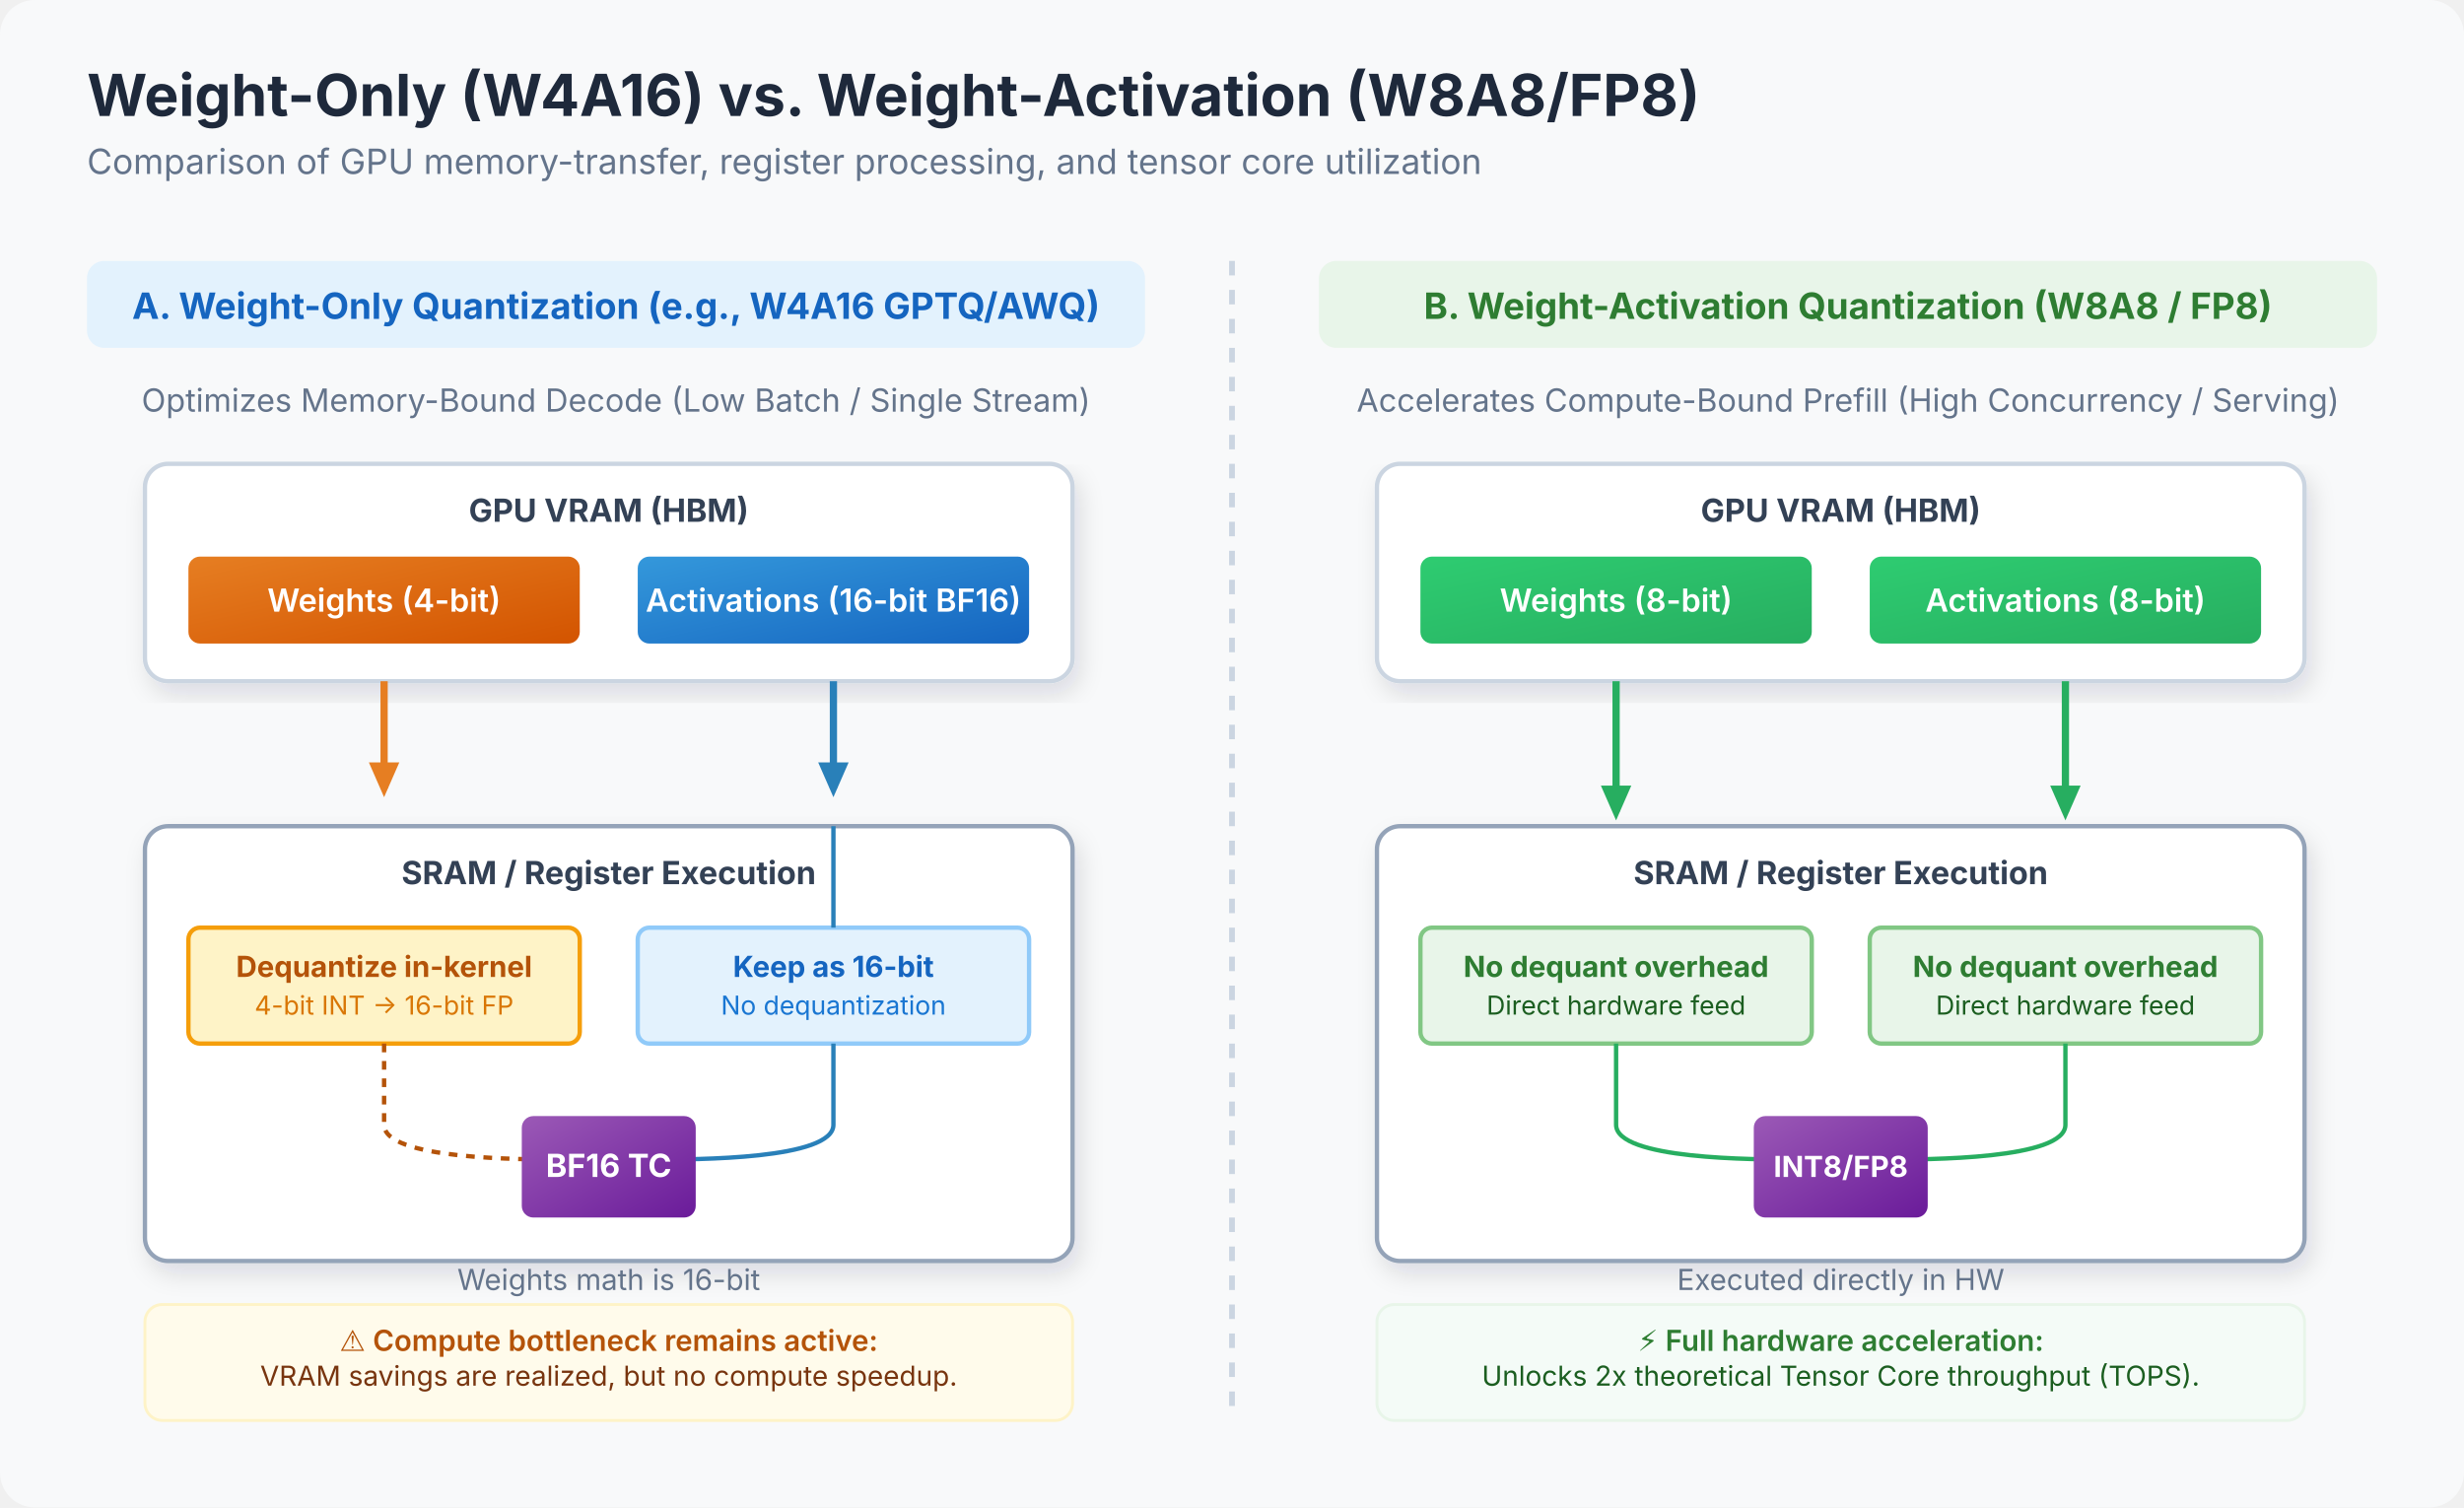
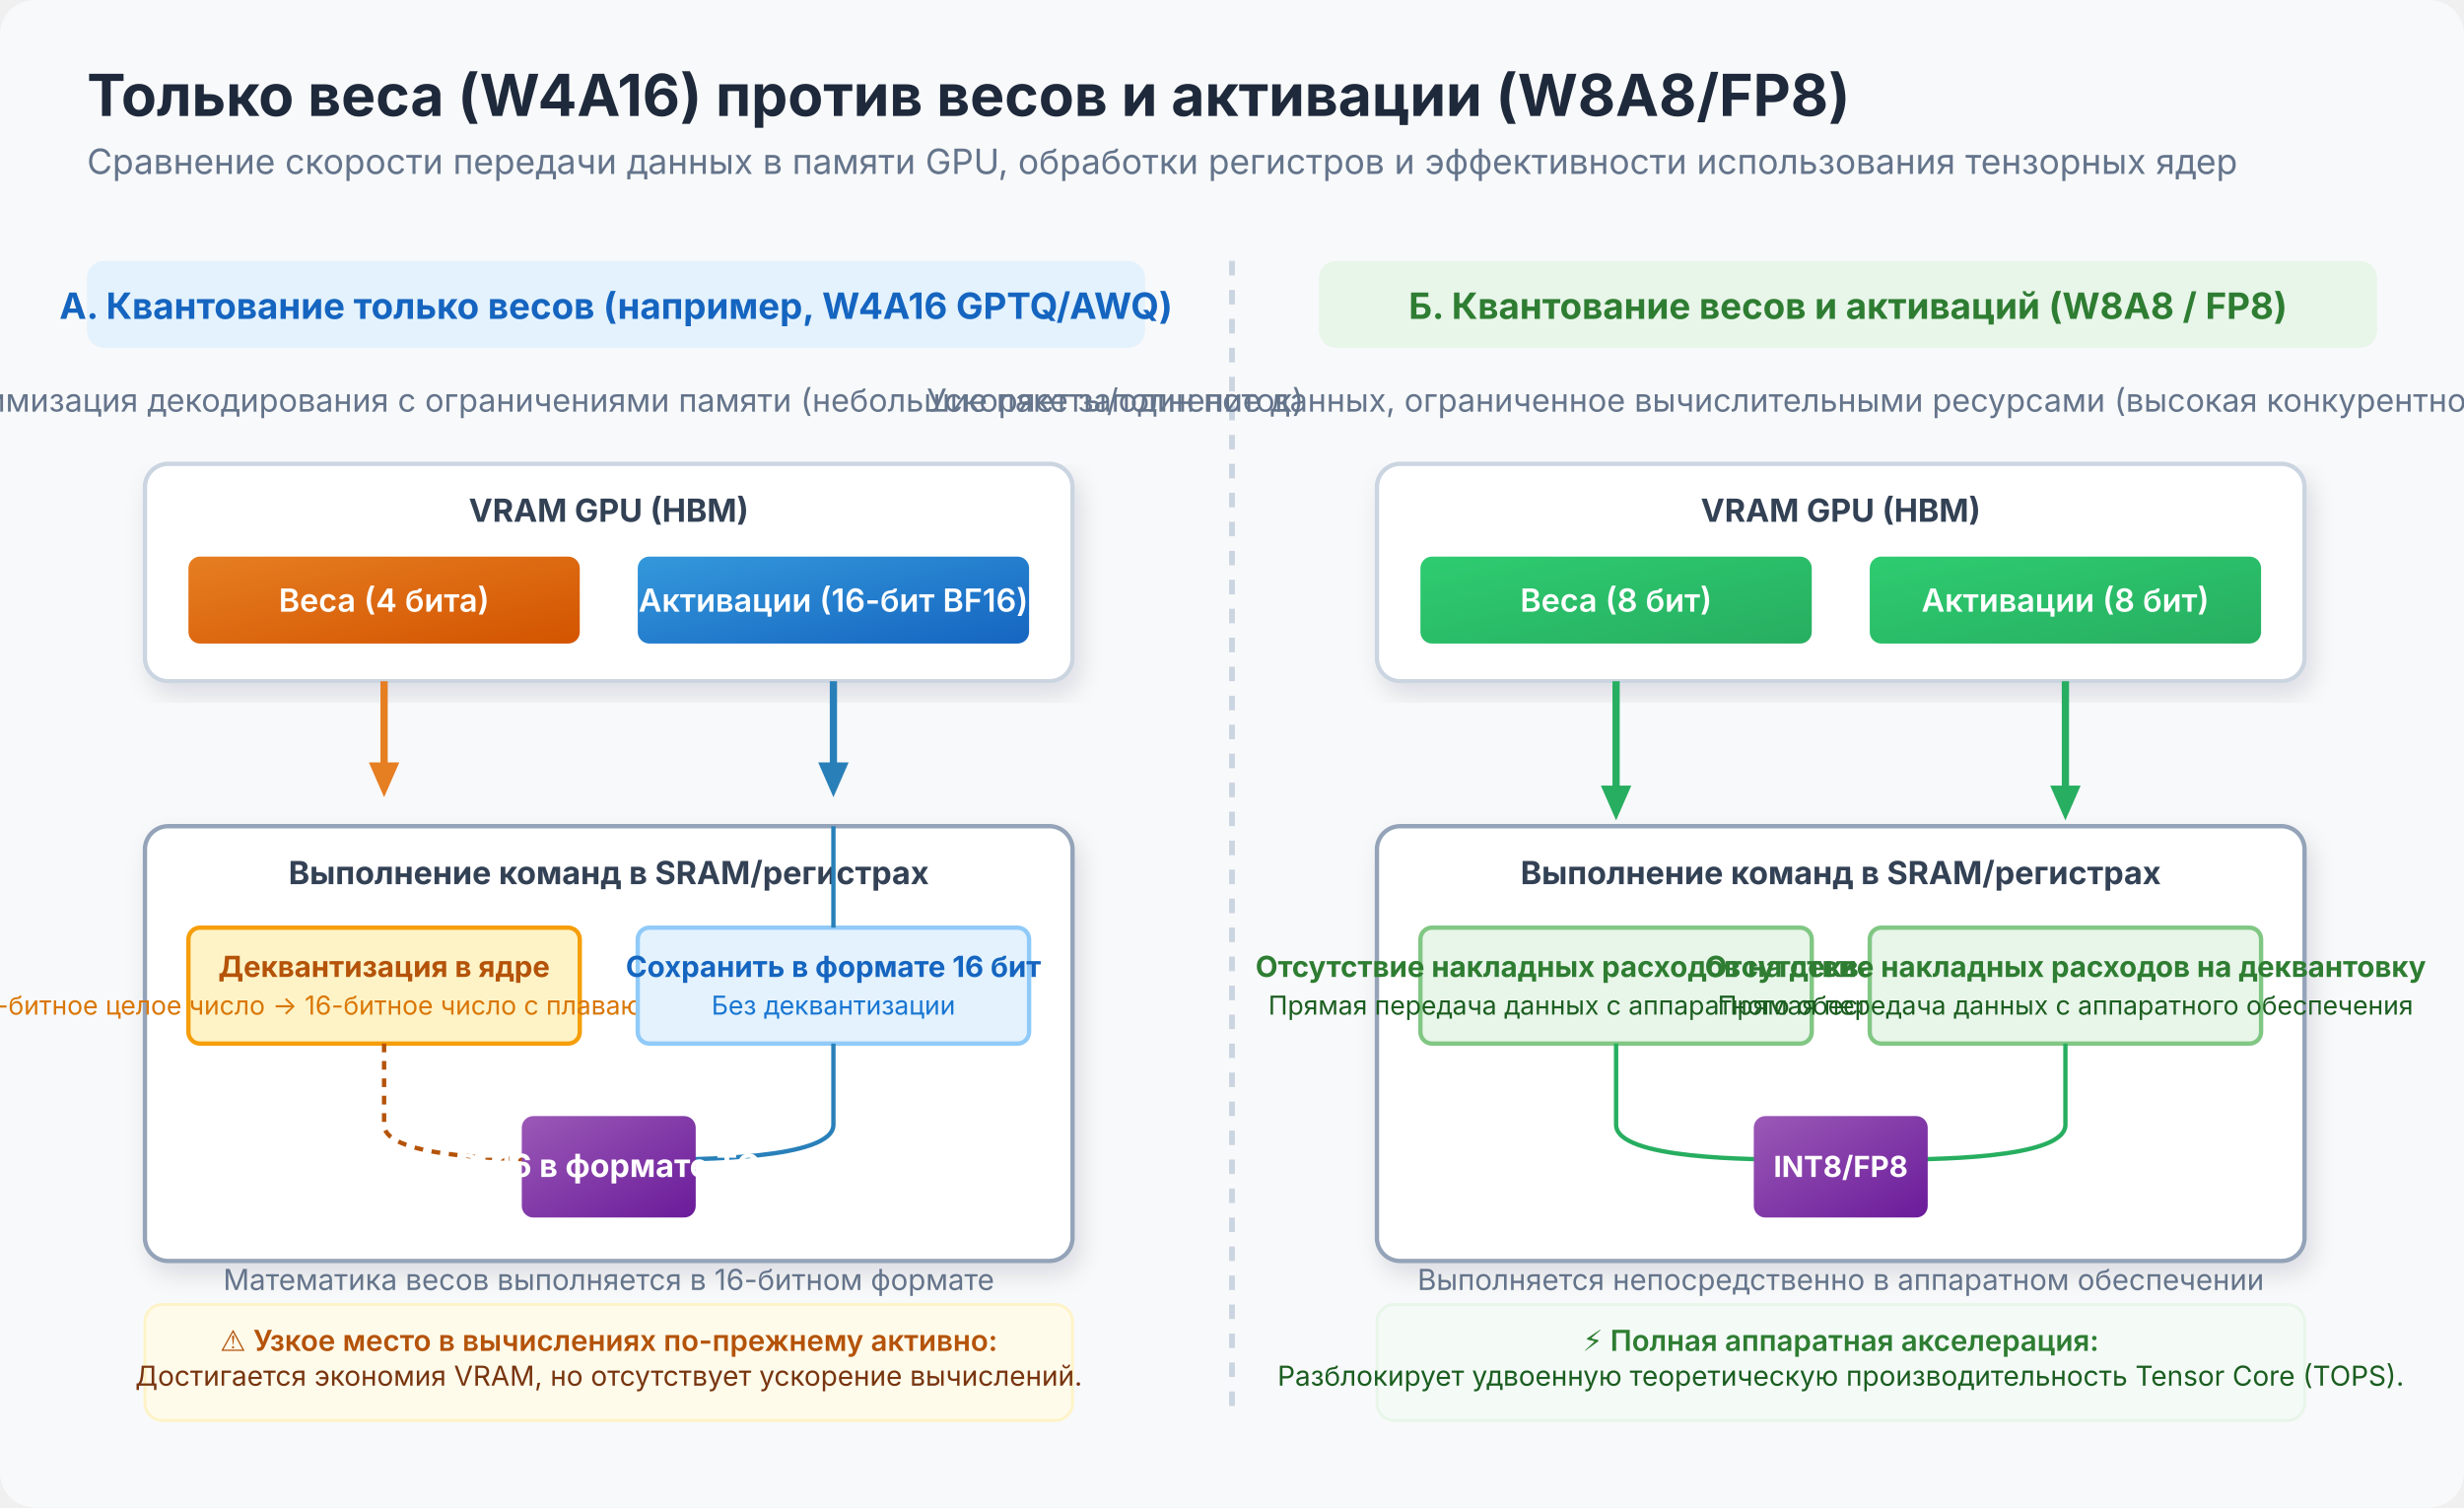
<svg xmlns="http://www.w3.org/2000/svg" viewBox="0 0 850 520" width="100%" height="100%">
  <defs>
    <filter id="drop-shadow" x="-5%" y="-5%" width="115%" height="115%">
      <feDropShadow dx="2" dy="4" stdDeviation="4" flood-color="#1e293b" flood-opacity="0.12" />
    </filter>
    <linearGradient id="blue-grad" x1="0%" y1="0%" x2="100%" y2="100%">
      <stop offset="0%" stop-color="#3498db" />
      <stop offset="100%" stop-color="#1565c0" />
    </linearGradient>
    <linearGradient id="purple-grad" x1="0%" y1="0%" x2="100%" y2="100%">
      <stop offset="0%" stop-color="#9b59b6" />
      <stop offset="100%" stop-color="#6a1b9a" />
    </linearGradient>
    <linearGradient id="orange-grad" x1="0%" y1="0%" x2="100%" y2="100%">
      <stop offset="0%" stop-color="#e67e22" />
      <stop offset="100%" stop-color="#d35400" />
    </linearGradient>
    <linearGradient id="green-grad" x1="0%" y1="0%" x2="100%" y2="100%">
      <stop offset="0%" stop-color="#2ecc71" />
      <stop offset="100%" stop-color="#27ae60" />
    </linearGradient>
  </defs>
  <rect width="850" height="520" fill="#f8f9fa" rx="12" />
  <text x="30" y="40" font-family="system-ui, -apple-system, sans-serif" font-size="20" font-weight="700" fill="#1e293b">
-     Weight-Only (W4A16) vs. Weight-Activation (W8A8/FP8)
+     Только веса (W4A16) против весов и активации (W8A8/FP8)
  </text>
  <text x="30" y="60" font-family="system-ui, -apple-system, sans-serif" font-size="12" fill="#64748b">
-     Comparison of GPU memory-transfer, register processing, and tensor core utilization
+     Сравнение скорости передачи данных в памяти GPU, обработки регистров и эффективности использования тензорных ядер
  </text>
  <line x1="425" y1="90" x2="425" y2="490" stroke="#cbd5e1" stroke-dasharray="5,5" stroke-width="2" />
  <g>
    <rect x="30" y="90" width="365" height="30" fill="#e3f2fd" rx="6" />
    <text x="212.5" y="110" text-anchor="middle" font-family="system-ui, -apple-system, sans-serif" font-size="12.5" font-weight="700" fill="#1565c0">
-       A. Weight-Only Quantization (e.g., W4A16 GPTQ/AWQ)
+       А. Квантование только весов (например, W4A16 GPTQ/AWQ)
    </text>
    <text x="212.5" y="142" text-anchor="middle" font-family="system-ui, -apple-system, sans-serif" font-size="11" fill="#64748b">
-       Optimizes Memory-Bound Decode (Low Batch / Single Stream)
+       Оптимизация декодирования с ограничениями памяти (небольшие пакеты/один поток)
    </text>
    <rect x="50" y="160" width="320" height="75" fill="#ffffff" stroke="#cbd5e1" stroke-width="1.5" rx="8" filter="url(#drop-shadow)" />
-     <text x="210" y="180" text-anchor="middle" font-family="system-ui, -apple-system, sans-serif" font-size="11" font-weight="700" fill="#334155">GPU VRAM (HBM)</text>
+     <text x="210" y="180" text-anchor="middle" font-family="system-ui, -apple-system, sans-serif" font-size="11" font-weight="700" fill="#334155">VRAM GPU (HBM)</text>
    <rect x="65" y="192" width="135" height="30" fill="url(#orange-grad)" rx="4" />
-     <text x="132.5" y="211" text-anchor="middle" font-family="system-ui, -apple-system, sans-serif" font-size="11" font-weight="600" fill="#ffffff">Weights (4-bit)</text>
+     <text x="132.5" y="211" text-anchor="middle" font-family="system-ui, -apple-system, sans-serif" font-size="11" font-weight="600" fill="#ffffff">Веса (4 бита)</text>
    <rect x="220" y="192" width="135" height="30" fill="url(#blue-grad)" rx="4" />
-     <text x="287.5" y="211" text-anchor="middle" font-family="system-ui, -apple-system, sans-serif" font-size="11" font-weight="600" fill="#ffffff">Activations (16-bit BF16)</text>
+     <text x="287.5" y="211" text-anchor="middle" font-family="system-ui, -apple-system, sans-serif" font-size="11" font-weight="600" fill="#ffffff">Активации (16-бит BF16)</text>
    <path d="M 132.5 235 L 132.5 272" fill="none" stroke="#e67e22" stroke-width="2.5" marker-end="url(#arrow-orange)" />
    <path d="M 287.5 235 L 287.5 272" fill="none" stroke="#2980b9" stroke-width="2.5" marker-end="url(#arrow-blue)" />
    <rect x="50" y="285" width="320" height="150" fill="#ffffff" stroke="#94a3b8" stroke-width="1.5" rx="8" filter="url(#drop-shadow)" />
-     <text x="210" y="305" text-anchor="middle" font-family="system-ui, -apple-system, sans-serif" font-size="11" font-weight="700" fill="#334155">SRAM / Register Execution</text>
+     <text x="210" y="305" text-anchor="middle" font-family="system-ui, -apple-system, sans-serif" font-size="11" font-weight="700" fill="#334155">Выполнение команд в SRAM/регистрах</text>
    <rect x="65" y="320" width="135" height="40" fill="#fef3c7" stroke="#f59e0b" stroke-width="1.5" rx="4" />
-     <text x="132.5" y="337" text-anchor="middle" font-family="system-ui, -apple-system, sans-serif" font-size="10" font-weight="700" fill="#b45309">Dequantize in-kernel</text>
-     <text x="132.5" y="350" text-anchor="middle" font-family="system-ui, -apple-system, sans-serif" font-size="9" fill="#d97706">4-bit INT → 16-bit FP</text>
+     <text x="132.5" y="337" text-anchor="middle" font-family="system-ui, -apple-system, sans-serif" font-size="10" font-weight="700" fill="#b45309">Деквантизация в ядре</text>
+     <text x="132.5" y="350" text-anchor="middle" font-family="system-ui, -apple-system, sans-serif" font-size="9" fill="#d97706">4-битное целое число → 16-битное число с плавающей точкой</text>
    <rect x="220" y="320" width="135" height="40" fill="#e3f2fd" stroke="#90caf9" stroke-width="1.5" rx="4" />
-     <text x="287.5" y="337" text-anchor="middle" font-family="system-ui, -apple-system, sans-serif" font-size="10" font-weight="700" fill="#1565c0">Keep as 16-bit</text>
-     <text x="287.5" y="350" text-anchor="middle" font-family="system-ui, -apple-system, sans-serif" font-size="9" fill="#1976d2">No dequantization</text>
+     <text x="287.5" y="337" text-anchor="middle" font-family="system-ui, -apple-system, sans-serif" font-size="10" font-weight="700" fill="#1565c0">Сохранить в формате 16 бит</text>
+     <text x="287.5" y="350" text-anchor="middle" font-family="system-ui, -apple-system, sans-serif" font-size="9" fill="#1976d2">Без деквантизации</text>
    <path d="M 132.5 360 L 132.5 388 C 132.5 400, 180 400, 195 400" fill="none" stroke="#b45309" stroke-dasharray="3,3" stroke-width="1.5" />
    <path d="M 287.5 285 L 287.5 320" fill="none" stroke="#2980b9" stroke-width="1.5" />
    <path d="M 287.5 360 L 287.5 388 C 287.5 400, 240 400, 225 400" fill="none" stroke="#2980b9" stroke-width="1.5" />
    <rect x="180" y="385" width="60" height="35" fill="url(#purple-grad)" rx="4" />
-     <text x="210" y="406" text-anchor="middle" font-family="system-ui, -apple-system, sans-serif" font-size="11" font-weight="700" fill="#ffffff">BF16 TC</text>
-     <text x="210" y="445" text-anchor="middle" font-family="system-ui, -apple-system, sans-serif" font-size="10" fill="#64748b">Weights math is 16-bit</text>
+     <text x="210" y="406" text-anchor="middle" font-family="system-ui, -apple-system, sans-serif" font-size="11" font-weight="700" fill="#ffffff">BF16 в формате TC</text>
+     <text x="210" y="445" text-anchor="middle" font-family="system-ui, -apple-system, sans-serif" font-size="10" fill="#64748b">Математика весов выполняется в 16-битном формате</text>
    <rect x="50" y="450" width="320" height="40" fill="#fffbeb" stroke="#fef3c7" rx="6" />
-     <text x="210" y="466" text-anchor="middle" font-family="system-ui, -apple-system, sans-serif" font-size="10" font-weight="600" fill="#b45309">⚠️ Compute bottleneck remains active:</text>
-     <text x="210" y="478" text-anchor="middle" font-family="system-ui, -apple-system, sans-serif" font-size="9.5" fill="#78350f">VRAM savings are realized, but no compute speedup.</text>
+     <text x="210" y="466" text-anchor="middle" font-family="system-ui, -apple-system, sans-serif" font-size="10" font-weight="600" fill="#b45309">⚠️ Узкое место в вычислениях по-прежнему активно:</text>
+     <text x="210" y="478" text-anchor="middle" font-family="system-ui, -apple-system, sans-serif" font-size="9.5" fill="#78350f">Достигается экономия VRAM, но отсутствует ускорение вычислений.</text>
  </g>
  <g transform="translate(425, 0)">
    <rect x="30" y="90" width="365" height="30" fill="#e8f5e9" rx="6" />
    <text x="212.5" y="110" text-anchor="middle" font-family="system-ui, -apple-system, sans-serif" font-size="12.5" font-weight="700" fill="#2e7d32">
-       B. Weight-Activation Quantization (W8A8 / FP8)
+       Б. Квантование весов и активаций (W8A8 / FP8)
    </text>
    <text x="212.5" y="142" text-anchor="middle" font-family="system-ui, -apple-system, sans-serif" font-size="11" fill="#64748b">
-       Accelerates Compute-Bound Prefill (High Concurrency / Serving)
+       Ускоряет заполнение данных, ограниченное вычислительными ресурсами (высокая конкурентность/обслуживание)
    </text>
    <rect x="50" y="160" width="320" height="75" fill="#ffffff" stroke="#cbd5e1" stroke-width="1.5" rx="8" filter="url(#drop-shadow)" />
-     <text x="210" y="180" text-anchor="middle" font-family="system-ui, -apple-system, sans-serif" font-size="11" font-weight="700" fill="#334155">GPU VRAM (HBM)</text>
+     <text x="210" y="180" text-anchor="middle" font-family="system-ui, -apple-system, sans-serif" font-size="11" font-weight="700" fill="#334155">VRAM GPU (HBM)</text>
    <rect x="65" y="192" width="135" height="30" fill="url(#green-grad)" rx="4" />
-     <text x="132.5" y="211" text-anchor="middle" font-family="system-ui, -apple-system, sans-serif" font-size="11" font-weight="600" fill="#ffffff">Weights (8-bit)</text>
+     <text x="132.5" y="211" text-anchor="middle" font-family="system-ui, -apple-system, sans-serif" font-size="11" font-weight="600" fill="#ffffff">Веса (8 бит)</text>
    <rect x="220" y="192" width="135" height="30" fill="url(#green-grad)" rx="4" />
-     <text x="287.5" y="211" text-anchor="middle" font-family="system-ui, -apple-system, sans-serif" font-size="11" font-weight="600" fill="#ffffff">Activations (8-bit)</text>
+     <text x="287.5" y="211" text-anchor="middle" font-family="system-ui, -apple-system, sans-serif" font-size="11" font-weight="600" fill="#ffffff">Активации (8 бит)</text>
    <path d="M 132.5 235 L 132.5 280" fill="none" stroke="#27ae60" stroke-width="2.5" marker-end="url(#arrow-green)" />
    <path d="M 287.5 235 L 287.5 280" fill="none" stroke="#27ae60" stroke-width="2.5" marker-end="url(#arrow-green)" />
    <rect x="50" y="285" width="320" height="150" fill="#ffffff" stroke="#94a3b8" stroke-width="1.5" rx="8" filter="url(#drop-shadow)" />
-     <text x="210" y="305" text-anchor="middle" font-family="system-ui, -apple-system, sans-serif" font-size="11" font-weight="700" fill="#334155">SRAM / Register Execution</text>
+     <text x="210" y="305" text-anchor="middle" font-family="system-ui, -apple-system, sans-serif" font-size="11" font-weight="700" fill="#334155">Выполнение команд в SRAM/регистрах</text>
    <rect x="65" y="320" width="135" height="40" fill="#e8f5e9" stroke="#81c784" stroke-width="1.5" rx="4" />
-     <text x="132.5" y="337" text-anchor="middle" font-family="system-ui, -apple-system, sans-serif" font-size="10" font-weight="700" fill="#2e7d32">No dequant overhead</text>
-     <text x="132.5" y="350" text-anchor="middle" font-family="system-ui, -apple-system, sans-serif" font-size="9" fill="#1b5e20">Direct hardware feed</text>
+     <text x="132.5" y="337" text-anchor="middle" font-family="system-ui, -apple-system, sans-serif" font-size="10" font-weight="700" fill="#2e7d32">Отсутствие накладных расходов на деквантовку</text>
+     <text x="132.5" y="350" text-anchor="middle" font-family="system-ui, -apple-system, sans-serif" font-size="9" fill="#1b5e20">Прямая передача данных с аппаратного обеспечения</text>
    <rect x="220" y="320" width="135" height="40" fill="#e8f5e9" stroke="#81c784" stroke-width="1.5" rx="4" />
-     <text x="287.5" y="337" text-anchor="middle" font-family="system-ui, -apple-system, sans-serif" font-size="10" font-weight="700" fill="#2e7d32">No dequant overhead</text>
-     <text x="287.5" y="350" text-anchor="middle" font-family="system-ui, -apple-system, sans-serif" font-size="9" fill="#1b5e20">Direct hardware feed</text>
+     <text x="287.5" y="337" text-anchor="middle" font-family="system-ui, -apple-system, sans-serif" font-size="10" font-weight="700" fill="#2e7d32">Отсутствие накладных расходов на деквантовку</text>
+     <text x="287.5" y="350" text-anchor="middle" font-family="system-ui, -apple-system, sans-serif" font-size="9" fill="#1b5e20">Прямая передача данных с аппаратного обеспечения</text>
    <path d="M 132.5 360 L 132.5 388 C 132.5 400, 180 400, 195 400" fill="none" stroke="#27ae60" stroke-width="1.5" />
    <path d="M 287.5 360 L 287.5 388 C 287.5 400, 240 400, 225 400" fill="none" stroke="#27ae60" stroke-width="1.5" />
    <rect x="180" y="385" width="60" height="35" fill="url(#purple-grad)" rx="4" />
    <text x="210" y="406" text-anchor="middle" font-family="system-ui, -apple-system, sans-serif" font-size="10" font-weight="700" fill="#ffffff">INT8/FP8</text>
-     <text x="210" y="445" text-anchor="middle" font-family="system-ui, -apple-system, sans-serif" font-size="10" fill="#64748b">Executed directly in HW</text>
+     <text x="210" y="445" text-anchor="middle" font-family="system-ui, -apple-system, sans-serif" font-size="10" fill="#64748b">Выполняется непосредственно в аппаратном обеспечении</text>
    <rect x="50" y="450" width="320" height="40" fill="#f4fbf7" stroke="#e8f5e9" rx="6" />
-     <text x="210" y="466" text-anchor="middle" font-family="system-ui, -apple-system, sans-serif" font-size="10" font-weight="600" fill="#2e7d32">⚡ Full hardware acceleration:</text>
-     <text x="210" y="478" text-anchor="middle" font-family="system-ui, -apple-system, sans-serif" font-size="9.5" fill="#1b5e20">Unlocks 2x theoretical Tensor Core throughput (TOPS).</text>
+     <text x="210" y="466" text-anchor="middle" font-family="system-ui, -apple-system, sans-serif" font-size="10" font-weight="600" fill="#2e7d32">⚡ Полная аппаратная акселерация:</text>
+     <text x="210" y="478" text-anchor="middle" font-family="system-ui, -apple-system, sans-serif" font-size="9.5" fill="#1b5e20">Разблокирует удвоенную теоретическую производительность Tensor Core (TOPS).</text>
  </g>
  <defs>
    <marker id="arrow-orange" viewBox="0 0 10 10" refX="6" refY="5" markerWidth="6" markerHeight="6" orient="auto-start-reverse">
      <path d="M 0 1.5 L 8 5 L 0 8.5 z" fill="#e67e22" />
    </marker>
    <marker id="arrow-blue" viewBox="0 0 10 10" refX="6" refY="5" markerWidth="6" markerHeight="6" orient="auto-start-reverse">
      <path d="M 0 1.5 L 8 5 L 0 8.5 z" fill="#2980b9" />
    </marker>
    <marker id="arrow-green" viewBox="0 0 10 10" refX="6" refY="5" markerWidth="6" markerHeight="6" orient="auto-start-reverse">
      <path d="M 0 1.5 L 8 5 L 0 8.5 z" fill="#27ae60" />
    </marker>
  </defs>
</svg>
